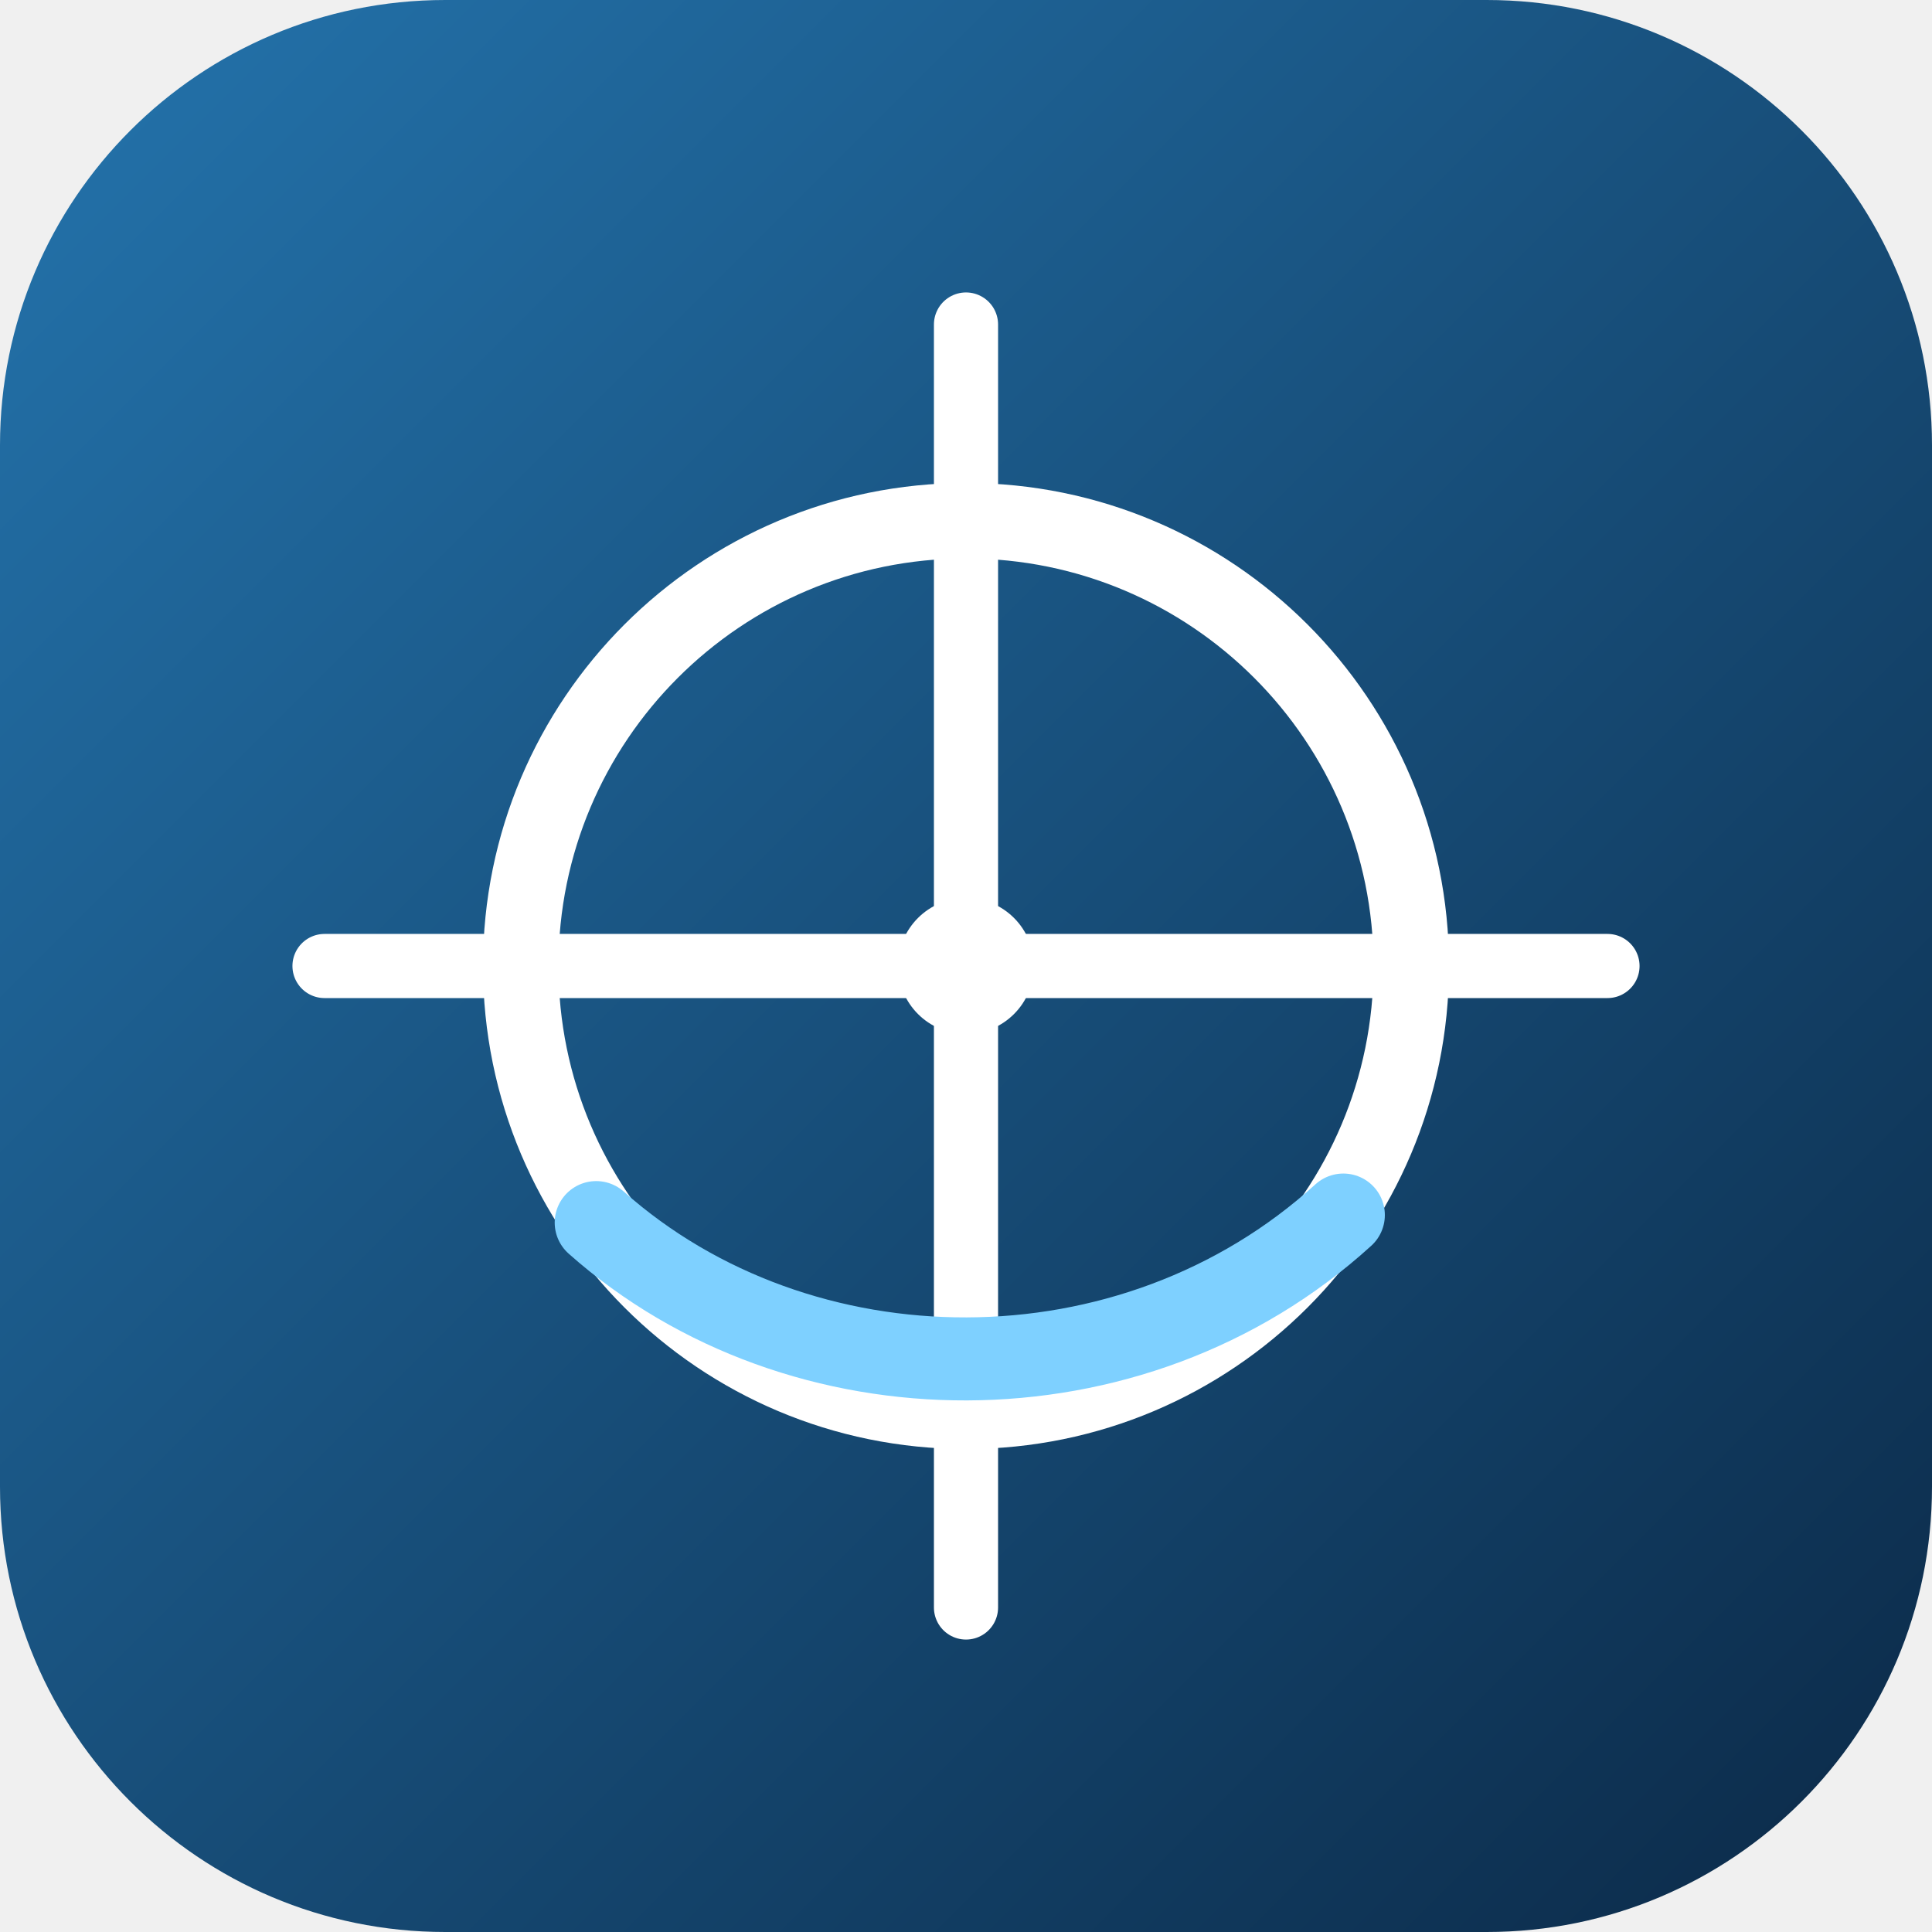
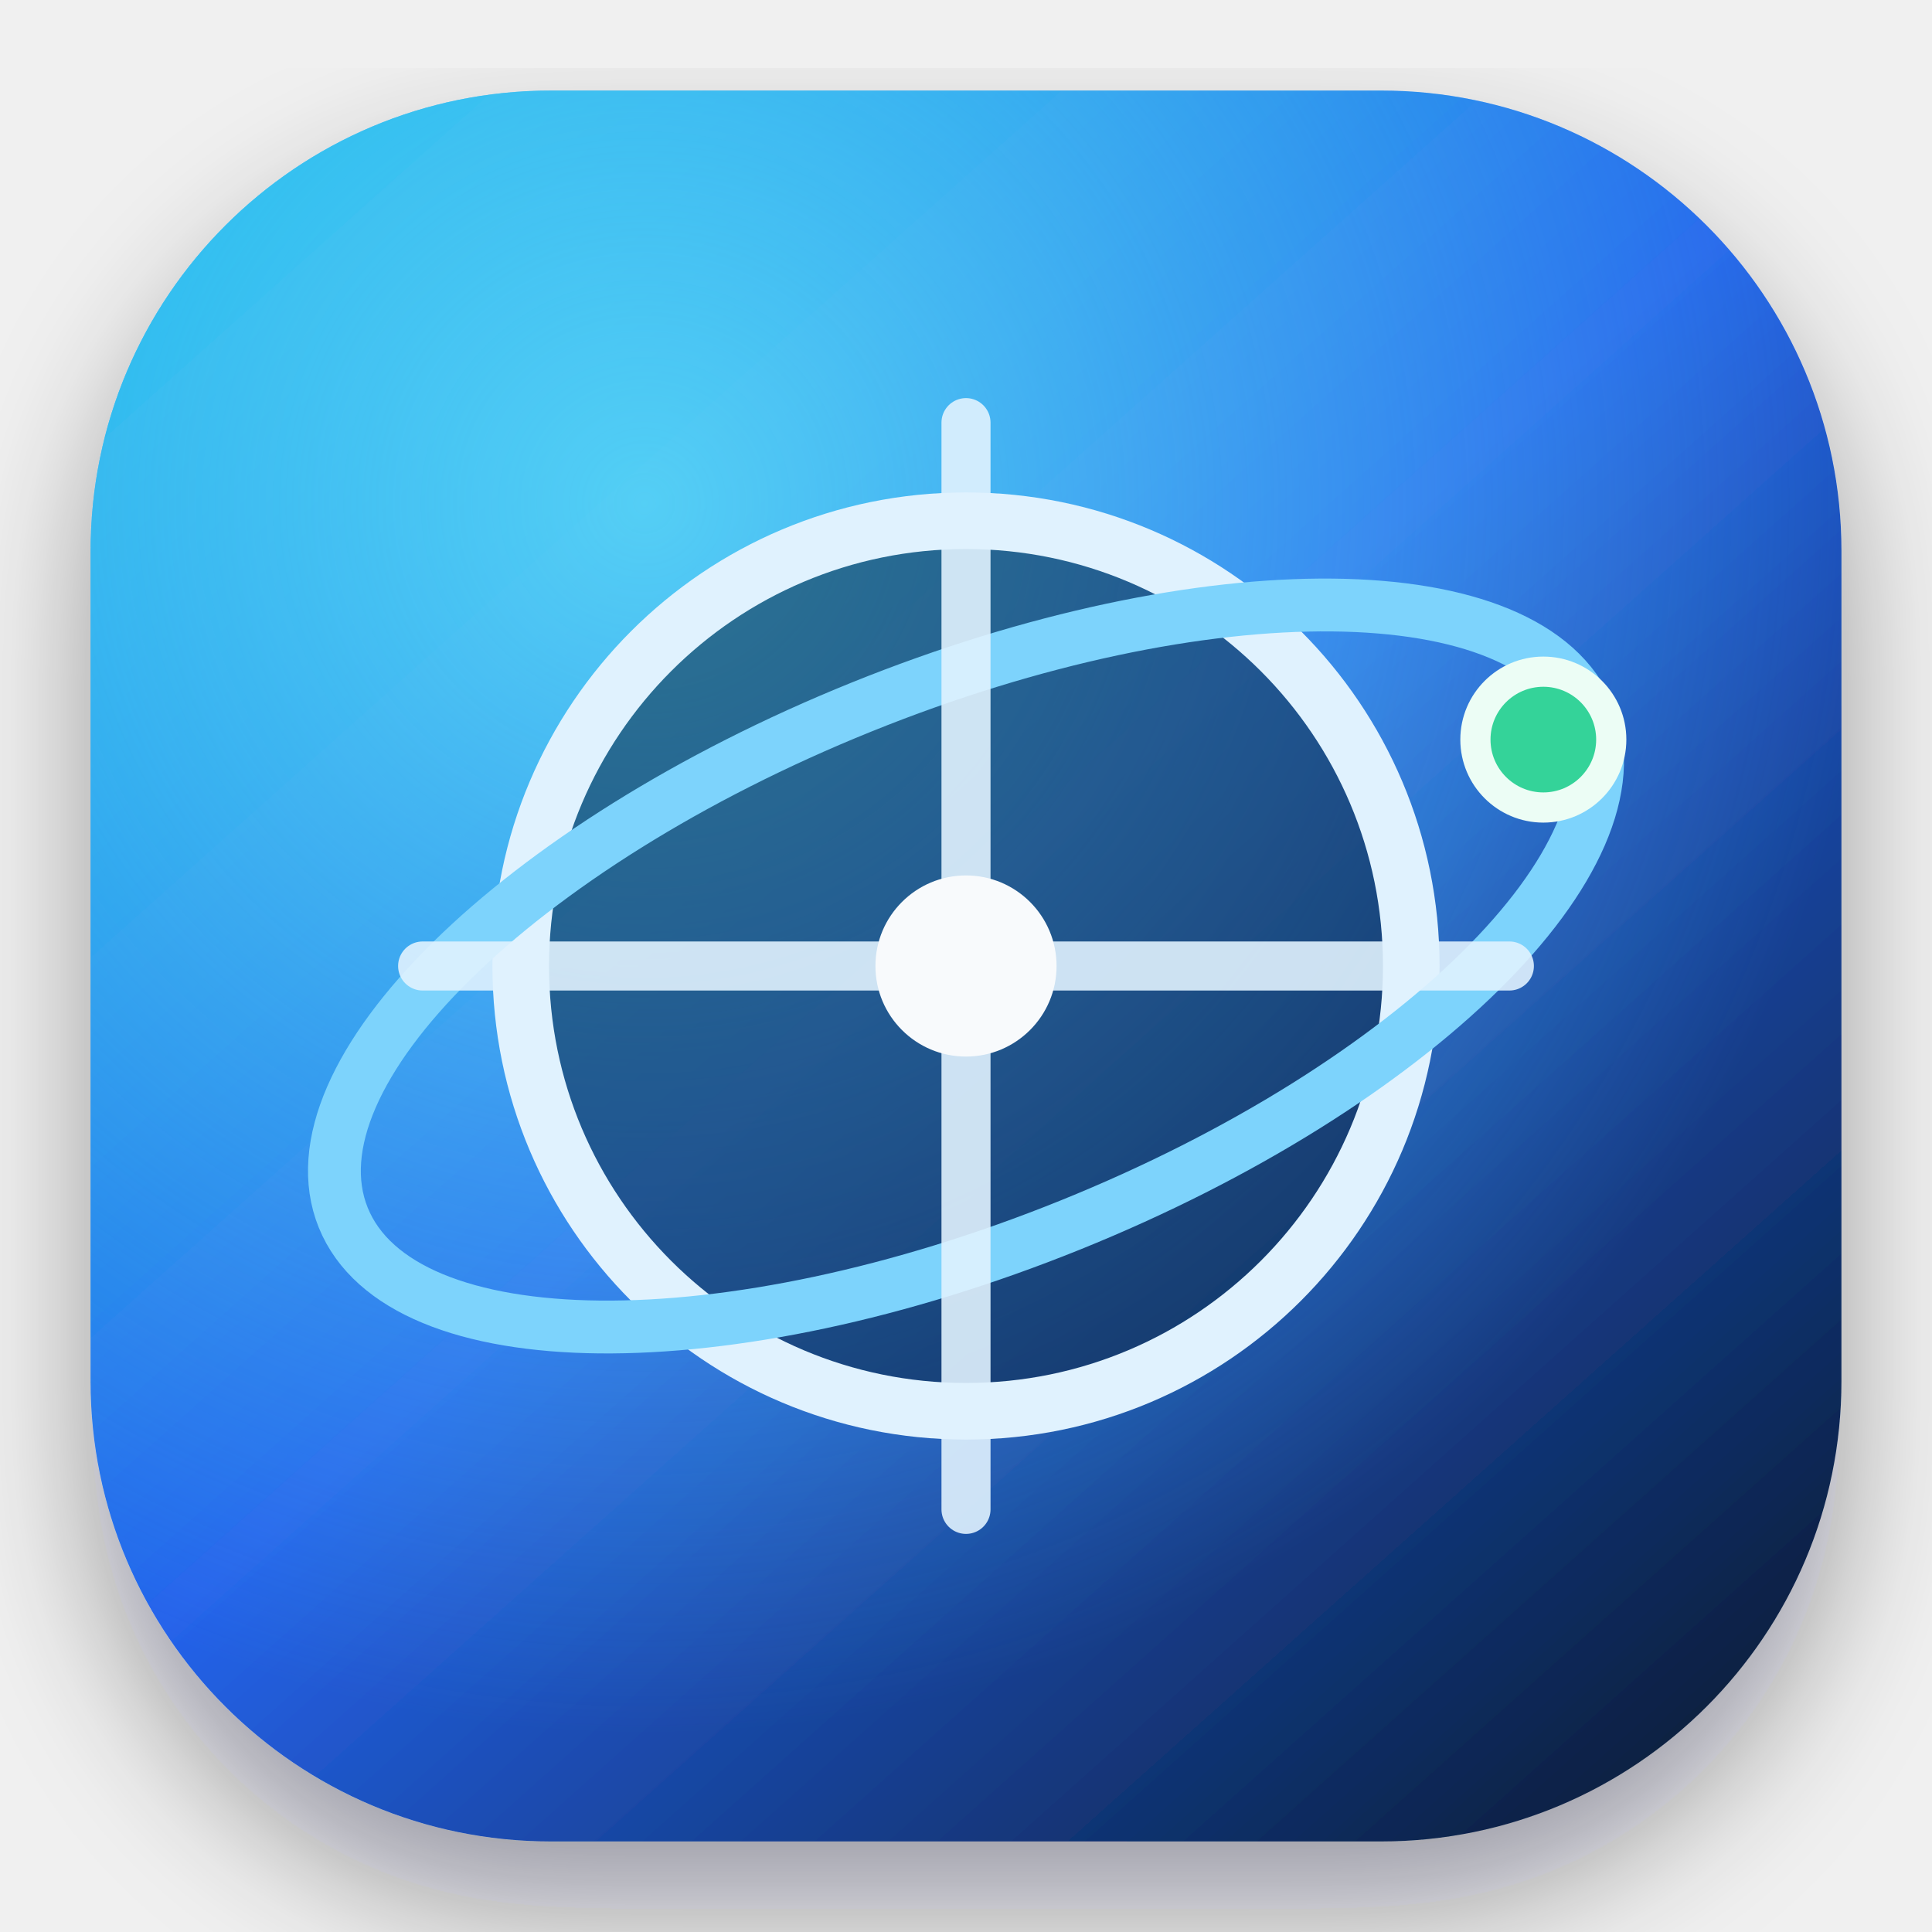
<svg xmlns="http://www.w3.org/2000/svg" viewBox="0 0 512 512">
  <defs>
-     <linearGradient id="g" x1="0" y1="0" x2="1" y2="1">
-       <stop offset="0" stop-color="#2474ad" />
-       <stop offset="1" stop-color="#0b2947" />
+     <linearGradient id="bg" x1="56" y1="32" x2="456" y2="480" gradientUnits="userSpaceOnUse">
+       <stop stop-color="#0EA5E9" />
+       <stop offset=".48" stop-color="#2563EB" />
+       <stop offset="1" stop-color="#071B35" />
    </linearGradient>
+     <radialGradient id="halo" cx="0" cy="0" r="1" gradientTransform="translate(170 132) rotate(49) scale(330)" gradientUnits="userSpaceOnUse">
+       <stop stop-color="#67E8F9" stop-opacity=".75" />
+       <stop offset="1" stop-color="#67E8F9" stop-opacity="0" />
+     </radialGradient>
+     <filter id="shadow" x="-30%" y="-30%" width="160%" height="160%">
+       <feDropShadow dx="0" dy="18" stdDeviation="18" flood-color="#020617" flood-opacity=".35" />
+     </filter>
  </defs>
-   <rect width="512" height="512" rx="118" fill="url(#g)" />
-   <circle cx="256" cy="256" r="118" fill="none" stroke="#fff" stroke-width="20" />
-   <path d="M256 86v340M86 256h340" stroke="#fff" stroke-width="17" stroke-linecap="round" />
-   <path d="M158 324c54 48 142 49 198-2" fill="none" stroke="#7ed0ff" stroke-width="22" stroke-linecap="round" />
-   <circle cx="256" cy="256" r="18" fill="#fff" />
+   <rect x="24" y="24" width="464" height="464" rx="122" fill="url(#bg)" filter="url(#shadow)" />
+   <rect x="24" y="24" width="464" height="464" rx="122" fill="url(#halo)" />
+   <circle cx="256" cy="256" r="118" fill="#061A32" fill-opacity=".5" stroke="#E0F2FE" stroke-width="15" />
+   <ellipse cx="256" cy="256" rx="178" ry="74" transform="rotate(-22 256 256)" fill="none" stroke="#7DD3FC" stroke-width="14" stroke-linecap="round" />
+   <path d="M256 112v288M112 256h288" stroke="#E0F2FE" stroke-width="13" stroke-linecap="round" opacity=".9" />
+   <circle cx="256" cy="256" r="24" fill="#F8FAFC" />
+   <circle cx="409" cy="196" r="18" fill="#34D399" stroke="#ECFDF5" stroke-width="8" />
</svg>
